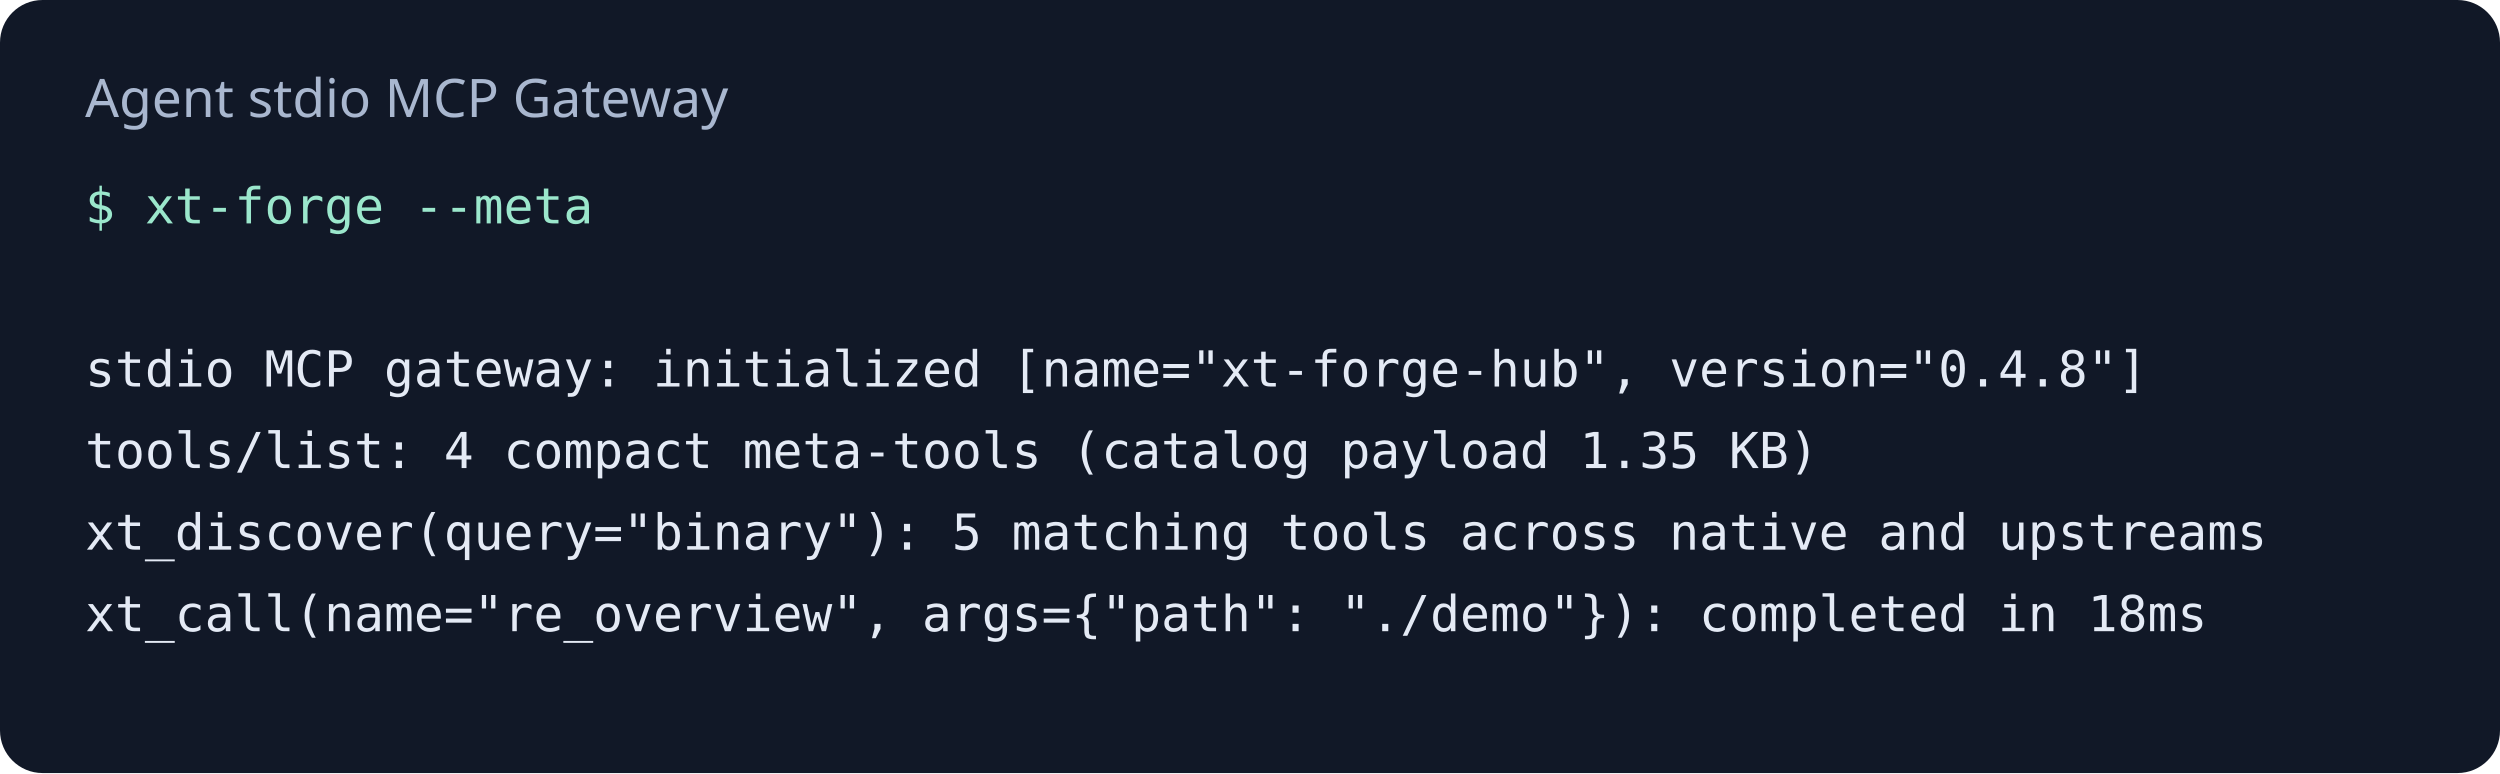
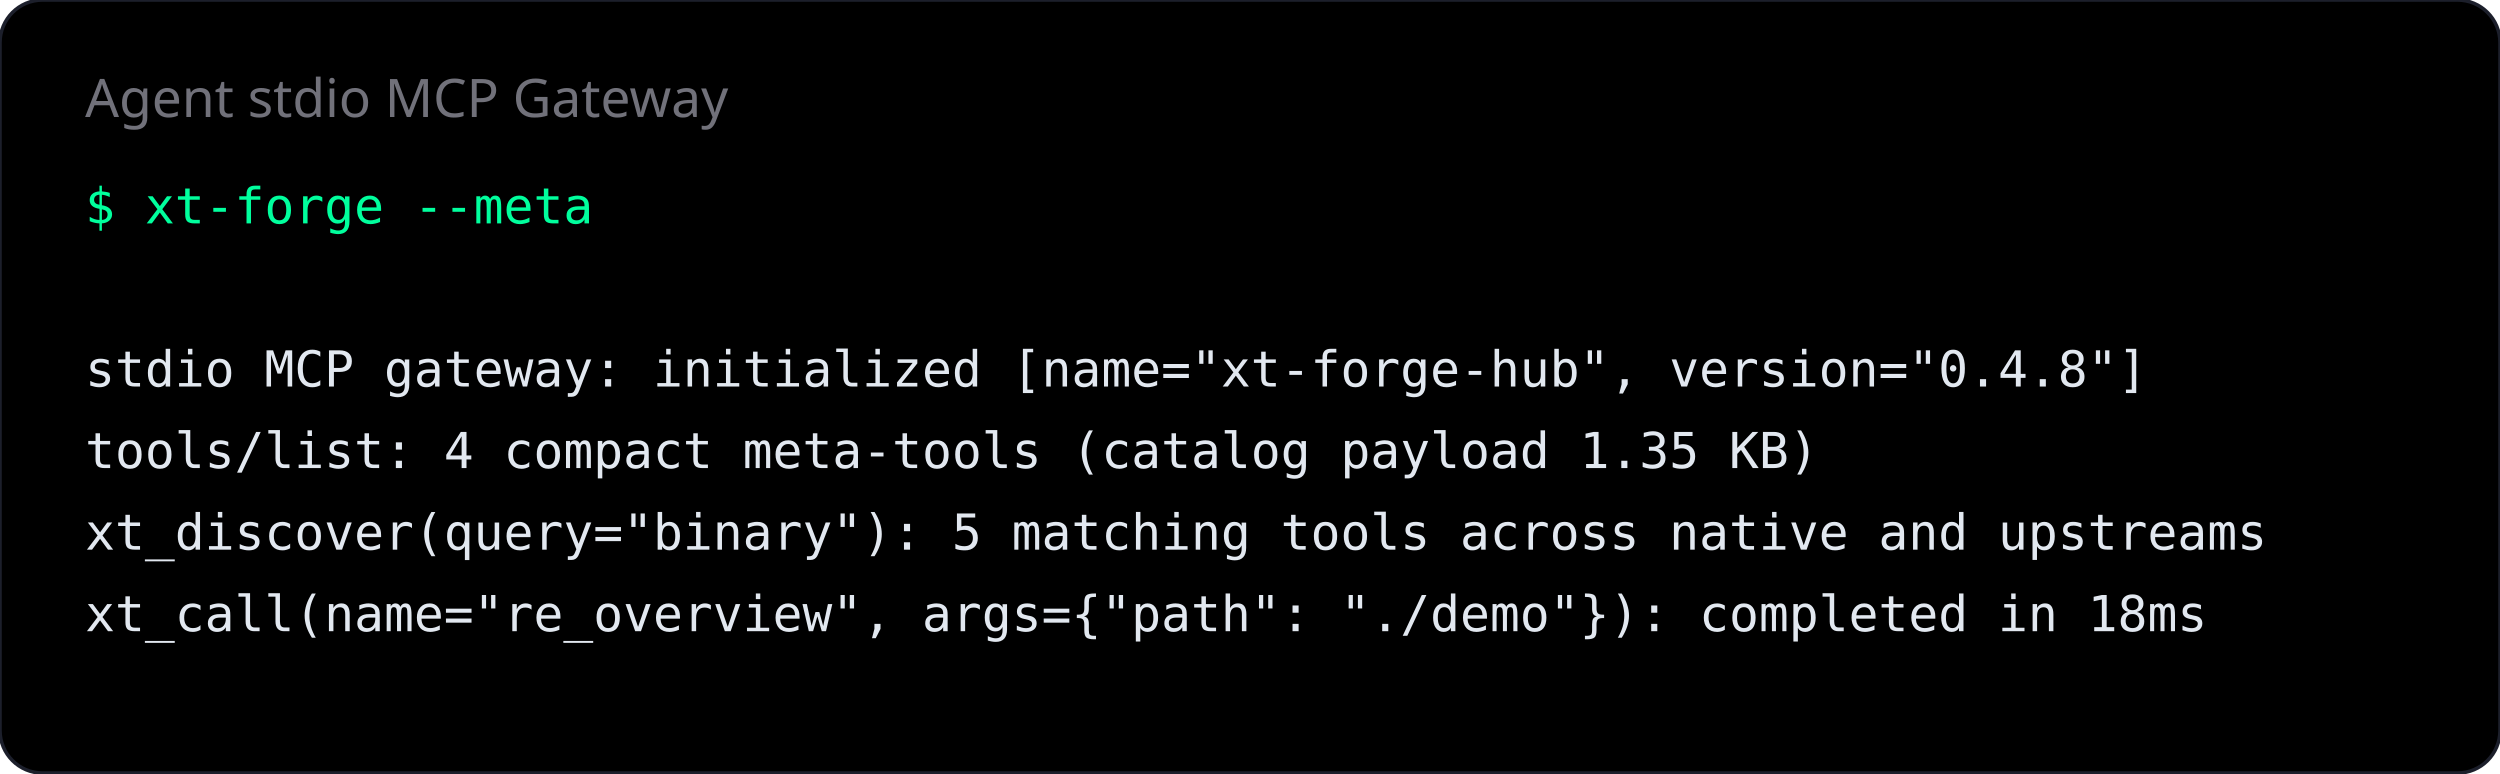
<svg xmlns="http://www.w3.org/2000/svg" width="705" height="218" viewBox="0 0 705 218" role="img" aria-labelledby="title">
-   <rect width="100%" height="100%" rx="12" fill="#111827" />
-   <text x="24" y="33" fill="#a9b7cf" font-family="system-ui, sans-serif" font-size="15">Agent stdio MCP Gateway</text>
+   <rect width="100%" height="100%" rx="12" fill="#000000" stroke="#1c1f2b" stroke-width="1" />
+   <text x="24" y="33" fill="#71717a" font-family="system-ui, sans-serif" font-size="15">Agent stdio MCP Gateway</text>
  <g font-family="monospace" font-size="14" xml:space="preserve">
-     <text x="24" y="63" fill="#9be7cc">$ xt-forge --meta</text>
-     <text x="24" y="86" fill="#e4eaf5" />
-     <text x="24" y="109" fill="#e4eaf5">stdio MCP gateway: initialized [name="xt-forge-hub", version="0.4.8"]</text>
-     <text x="24" y="132" fill="#e4eaf5">tools/list: 4 compact meta-tools (catalog payload 1.35 KB)</text>
-     <text x="24" y="155" fill="#e4eaf5">xt_discover(query="binary"): 5 matching tools across native and upstreams</text>
-     <text x="24" y="178" fill="#e4eaf5">xt_call(name="re_overview", args={"path": "./demo"}): completed in 18ms</text>
+     <text x="24" y="63" fill="#00ff9d">$ xt-forge --meta</text>
+     <text x="24" y="86" fill="#e2e8f0" />
+     <text x="24" y="109" fill="#e2e8f0">stdio MCP gateway: initialized [name="xt-forge-hub", version="0.4.8"]</text>
+     <text x="24" y="132" fill="#e2e8f0">tools/list: 4 compact meta-tools (catalog payload 1.35 KB)</text>
+     <text x="24" y="155" fill="#e2e8f0">xt_discover(query="binary"): 5 matching tools across native and upstreams</text>
+     <text x="24" y="178" fill="#e2e8f0">xt_call(name="re_overview", args={"path": "./demo"}): completed in 18ms</text>
  </g>
</svg>
